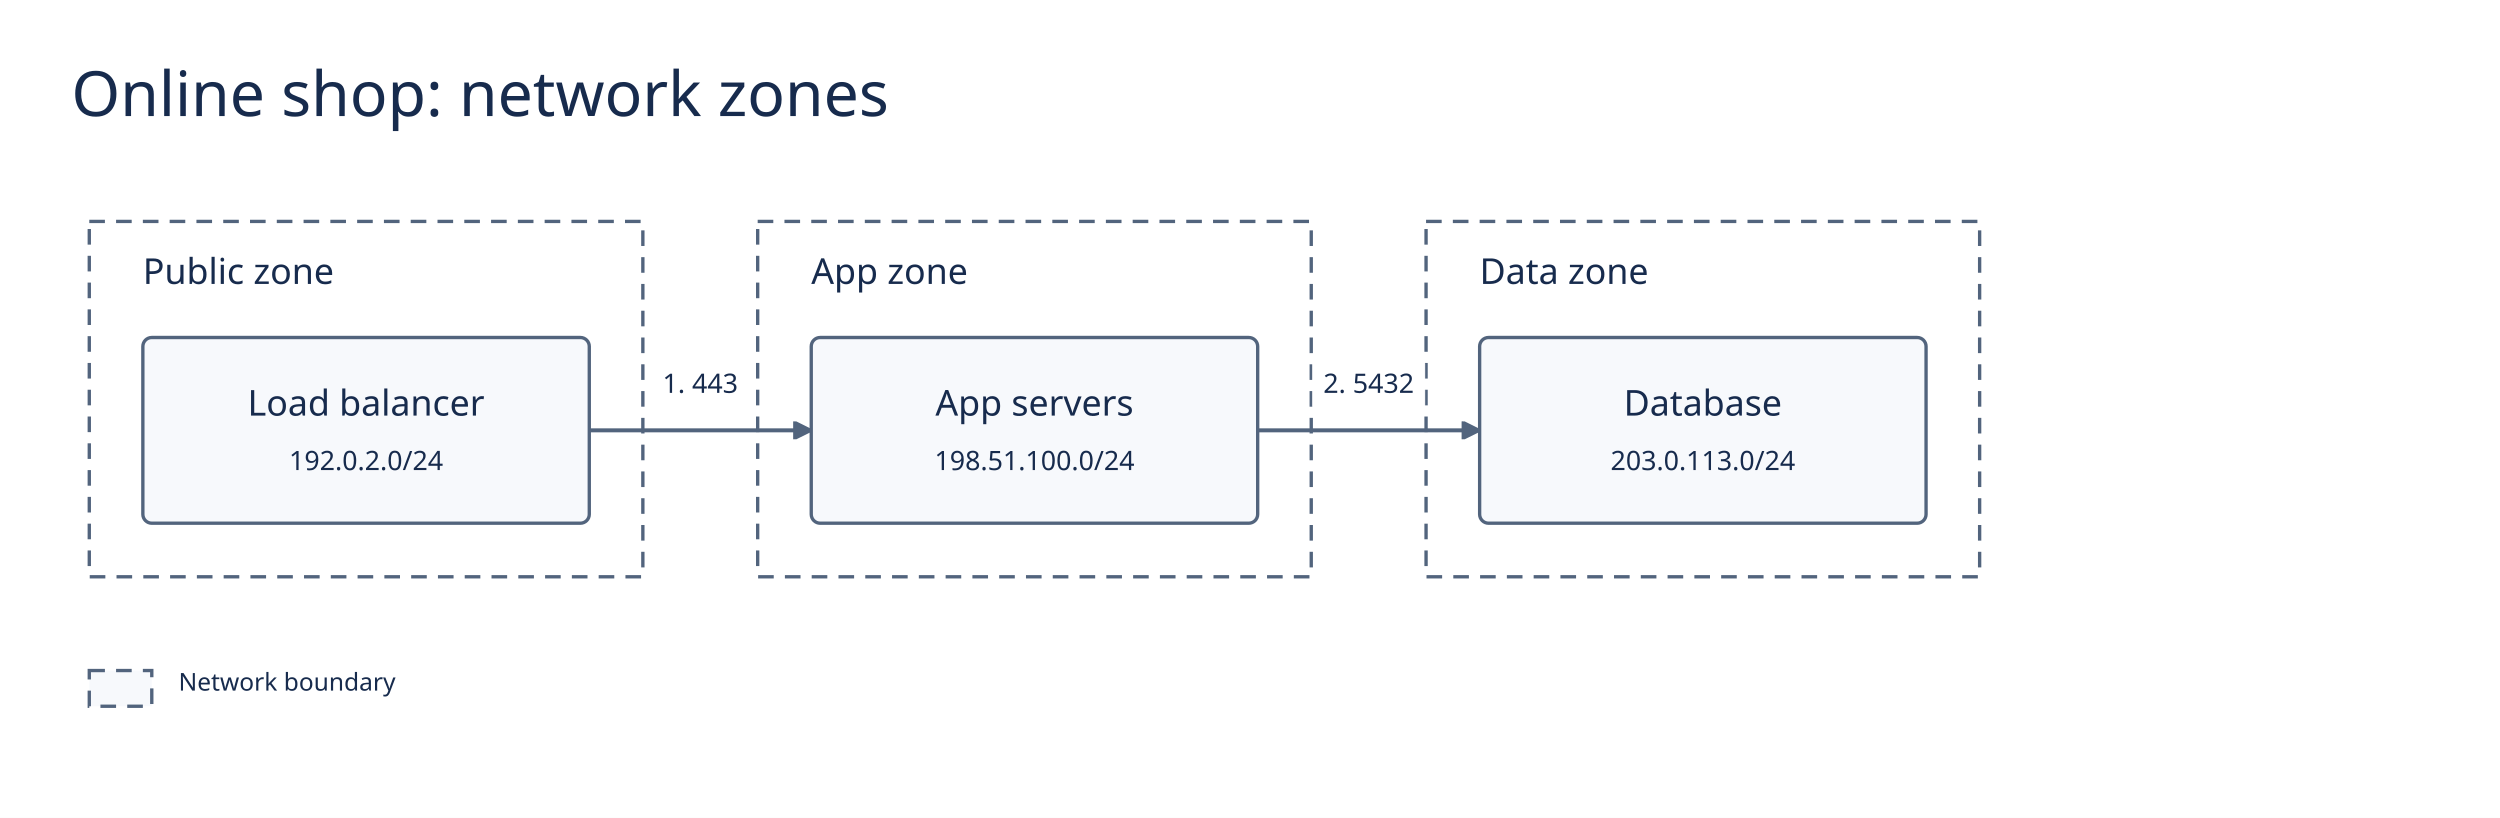
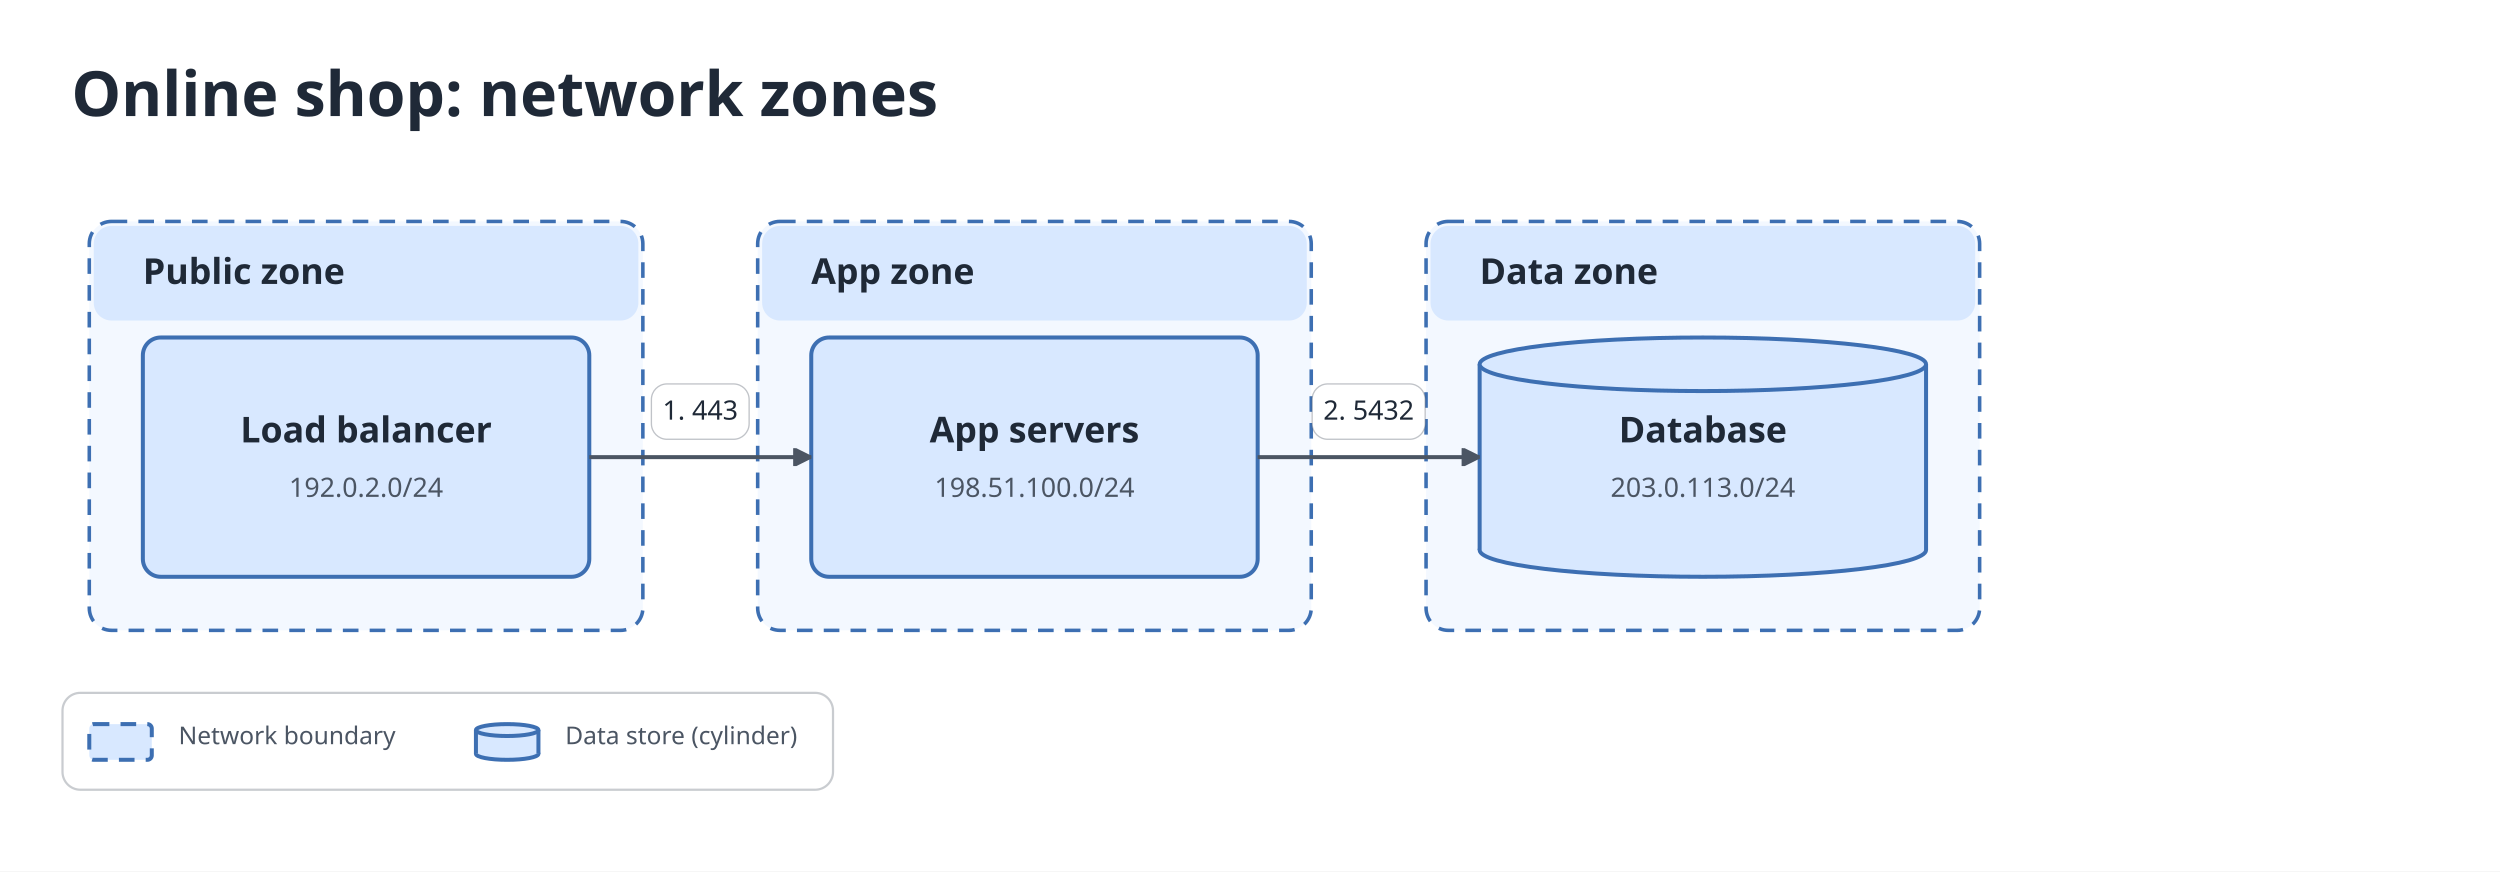
- <svg xmlns="http://www.w3.org/2000/svg" viewBox="0 0 1120 366.4" width="1120" height="366.4" lang="en" role="img" aria-labelledby="g3-en-document-title g3-en-document-desc" data-archatlas="0.1" data-measured-with="pillow">
+ <svg xmlns="http://www.w3.org/2000/svg" viewBox="0 0 1120 390.4" width="1120" height="390.4" lang="en" role="img" aria-labelledby="g3-en-document-title g3-en-document-desc" data-archatlas="0.1" data-measured-with="pillow">
  <defs>
    <marker id="g3-en-marker-peer-arrow" viewBox="0 0 10 10" refX="10" refY="5" markerWidth="8" markerHeight="8" markerUnits="userSpaceOnUse" orient="auto-start-reverse">
-       <path d="M 0 0 L 10 5 L 0 10 Z" fill="#52647d" stroke="#52647d" stroke-width="1.5" />
+       <path d="M 0 0 L 10 5 L 0 10 Z" fill="#4B5563" stroke="#4B5563" stroke-width="1.5" />
    </marker>
    <marker id="g3-en-marker-peer-circle" viewBox="0 0 10 10" refX="5" refY="5" markerWidth="8" markerHeight="8" markerUnits="userSpaceOnUse">
-       <circle cx="5" cy="5" r="3.5" fill="#ffffff" stroke="#52647d" stroke-width="1.5" />
+       <circle cx="5" cy="5" r="3.5" fill="#ffffff" stroke="#4B5563" stroke-width="1.5" />
    </marker>
  </defs>
-   <rect width="1120" height="366.4" fill="#ffffff" data-role="canvas" />
-   <rect id="g3-en-shape-group-g_pub" data-id="g_pub" data-role="group" data-parent="" data-kind="boundary" fill="#ffffff" stroke="#52647d" stroke-width="1.5" data-box="40 99.2 248 159.2" stroke-dasharray="7 5" x="40" y="99.2" width="248" height="159.2" rx="0" />
-   <rect id="g3-en-shape-node-lb" data-id="lb" data-role="node" data-parent="g_pub" data-kind="component" fill="#f7f9fc" stroke="#52647d" stroke-width="1.5" data-box="64 151.2 200 83.2" x="64" y="151.2" width="200" height="83.2" rx="4" />
-   <rect id="g3-en-shape-group-g_app" data-id="g_app" data-role="group" data-parent="" data-kind="boundary" fill="#ffffff" stroke="#52647d" stroke-width="1.5" data-box="339.438 99.2 248 159.2" stroke-dasharray="7 5" x="339.438" y="99.2" width="248" height="159.2" rx="0" />
-   <rect id="g3-en-shape-node-app" data-id="app" data-role="node" data-parent="g_app" data-kind="component" fill="#f7f9fc" stroke="#52647d" stroke-width="1.5" data-box="363.438 151.2 200 83.2" x="363.438" y="151.2" width="200" height="83.2" rx="4" />
-   <rect id="g3-en-shape-group-g_db" data-id="g_db" data-role="group" data-parent="" data-kind="boundary" fill="#ffffff" stroke="#52647d" stroke-width="1.5" data-box="638.875 99.2 248 159.2" stroke-dasharray="7 5" x="638.875" y="99.2" width="248" height="159.2" rx="0" />
-   <rect id="g3-en-shape-node-db" data-id="db" data-role="node" data-parent="g_db" data-kind="store" fill="#f7f9fc" stroke="#52647d" stroke-width="1.5" data-box="662.875 151.2 200 83.2" x="662.875" y="151.2" width="200" height="83.2" rx="4" />
-   <rect id="g3-en-shape-legend-swatch-__legend-swatch-0" data-id="__legend-swatch-0" data-role="legend-swatch" data-parent="" data-kind="component" fill="#f7f9fc" stroke="#52647d" stroke-width="1.5" data-box="40 300.4 28 16" stroke-dasharray="7 5" x="40" y="300.4" width="28" height="16" rx="0" />
-   <polyline id="g3-en-edge-edge-1" data-id="edge-1" data-role="edge" data-from="lb" data-to="app" data-kind="call" points="264,192.8 363.438,192.8" fill="none" stroke="#52647d" stroke-width="1.8" stroke-linejoin="round" marker-end="url(#g3-en-marker-peer-arrow)" />
-   <polyline id="g3-en-edge-edge-2" data-id="edge-2" data-role="edge" data-from="app" data-to="db" data-kind="data" points="563.438,192.8 662.875,192.8" fill="none" stroke="#52647d" stroke-width="1.8" stroke-linejoin="round" marker-end="url(#g3-en-marker-peer-arrow)" />
-   <rect id="g3-en-shape-label-bg-__edge-1-background" data-id="__edge-1-background" data-role="label-bg" data-parent="edge-1" x="291.828" y="160" width="43.781" height="24.8" fill="#ffffff" fill-opacity="0.92" rx="3" />
-   <rect id="g3-en-shape-label-bg-__edge-2-background" data-id="__edge-2-background" data-role="label-bg" data-parent="edge-2" x="587.836" y="160" width="50.641" height="24.8" fill="#ffffff" fill-opacity="0.92" rx="3" />
-   <text id="g3-en-text-title-figure-title" data-id="figure-title" data-role="title" data-owner="" x="32" y="52" data-source="Online shop: network zones" font-size="28" font-family="&quot;Noto Sans CJK SC&quot;, &quot;Source Han Sans SC&quot;, &quot;PingFang SC&quot;, &quot;Microsoft YaHei&quot;, &quot;WenQuanYi Zen Hei&quot;, &quot;Noto Sans&quot;, &quot;DejaVu Sans&quot;, &quot;Liberation Sans&quot;, sans-serif" text-anchor="start" fill="#172b4d" data-text-box="32 24 366.172 39.2">
+   <rect width="1120" height="390.4" fill="#ffffff" data-role="canvas" />
+   <rect id="g3-en-shape-group-g_pub" data-id="g_pub" data-role="group" data-parent="" data-kind="boundary" data-shape="card" fill="#F3F8FF" stroke="#3D6FB2" stroke-width="1.6" data-box="40 99.2 248 183.2" stroke-dasharray="7 5" x="40" y="99.2" width="248" height="183.2" rx="10" />
+   <rect data-role="header-band" data-parent="g_pub" x="42" y="101.2" width="244" height="42.4" rx="8" fill="#D8E8FF" />
+   <rect id="g3-en-shape-node-lb" data-id="lb" data-role="node" data-parent="g_pub" data-kind="component" data-shape="card" fill="#D8E8FF" stroke="#3D6FB2" stroke-width="1.8" data-box="64 151.2 200 107.2" x="64" y="151.2" width="200" height="107.2" rx="8" />
+   <rect id="g3-en-shape-group-g_app" data-id="g_app" data-role="group" data-parent="" data-kind="boundary" data-shape="card" fill="#F3F8FF" stroke="#3D6FB2" stroke-width="1.6" data-box="339.438 99.2 248 183.2" stroke-dasharray="7 5" x="339.438" y="99.2" width="248" height="183.2" rx="10" />
+   <rect data-role="header-band" data-parent="g_app" x="341.438" y="101.2" width="244" height="42.4" rx="8" fill="#D8E8FF" />
+   <rect id="g3-en-shape-node-app" data-id="app" data-role="node" data-parent="g_app" data-kind="component" data-shape="card" fill="#D8E8FF" stroke="#3D6FB2" stroke-width="1.8" data-box="363.438 151.2 200 107.2" x="363.438" y="151.2" width="200" height="107.2" rx="8" />
+   <rect id="g3-en-shape-group-g_db" data-id="g_db" data-role="group" data-parent="" data-kind="boundary" data-shape="card" fill="#F3F8FF" stroke="#3D6FB2" stroke-width="1.6" data-box="638.875 99.2 248 183.2" stroke-dasharray="7 5" x="638.875" y="99.2" width="248" height="183.2" rx="10" />
+   <rect data-role="header-band" data-parent="g_db" x="640.875" y="101.2" width="244" height="42.4" rx="8" fill="#D8E8FF" />
+   <g id="g3-en-shape-node-db" data-id="db" data-role="node" data-parent="g_db" data-kind="store" data-shape="database" fill="#D8E8FF" stroke="#3D6FB2" stroke-width="1.8" data-box="662.875 151.2 200 107.2">
+     <ellipse cx="762.875" cy="246.4" rx="100" ry="12" />
+     <rect x="662.875" y="163.2" width="200" height="83.2" stroke="none" />
+     <polyline points="662.875,163.2 662.875,246.4" fill="none" />
+     <polyline points="862.875,163.2 862.875,246.4" fill="none" />
+     <ellipse cx="762.875" cy="163.2" rx="100" ry="12" />
+   </g>
+   <rect id="g3-en-shape-legend-panel-__legend-panel" data-id="__legend-panel" data-role="legend-panel" data-parent="" data-kind="component" data-shape="card" fill="#ffffff" stroke="#4B5563" stroke-width="1" data-box="28 310.4 345.188 43.4" stroke-opacity="0.3" x="28" y="310.4" width="345.188" height="43.4" rx="8" />
+   <rect id="g3-en-shape-legend-swatch-__legend-swatch-0" data-id="__legend-swatch-0" data-role="legend-swatch" data-parent="" data-kind="component" data-shape="card" fill="#D8E8FF" stroke="#3D6FB2" stroke-width="1.8" data-box="40 324.4 28 16" stroke-dasharray="7 5" x="40" y="324.4" width="28" height="16" rx="2" />
+   <g id="g3-en-shape-legend-swatch-__legend-swatch-1" data-id="__legend-swatch-1" data-role="legend-swatch" data-parent="" data-kind="component" data-shape="database" fill="#D8E8FF" stroke="#3D6FB2" stroke-width="1.8" data-box="213.219 324.4 28 16">
+     <ellipse cx="227.219" cy="337.733" rx="14" ry="2.667" />
+     <rect x="213.219" y="327.067" width="28" height="10.667" stroke="none" />
+     <polyline points="213.219,327.067 213.219,337.733" fill="none" />
+     <polyline points="241.219,327.067 241.219,337.733" fill="none" />
+     <ellipse cx="227.219" cy="327.067" rx="14" ry="2.667" />
+   </g>
+   <polyline id="g3-en-edge-edge-1" data-id="edge-1" data-role="edge" data-from="lb" data-to="app" data-kind="call" points="264,204.8 363.438,204.8" fill="none" stroke="#4B5563" stroke-width="1.8" stroke-linejoin="round" marker-end="url(#g3-en-marker-peer-arrow)" />
+   <polyline id="g3-en-edge-edge-2" data-id="edge-2" data-role="edge" data-from="app" data-to="db" data-kind="data" points="563.438,204.8 662.875,204.8" fill="none" stroke="#4B5563" stroke-width="1.8" stroke-linejoin="round" marker-end="url(#g3-en-marker-peer-arrow)" />
+   <rect id="g3-en-shape-label-bg-__edge-1-background" data-id="__edge-1-background" data-role="label-bg" data-parent="edge-1" x="291.828" y="172" width="43.781" height="24.8" fill="#ffffff" fill-opacity="0.96" rx="7" stroke="#4B5563" stroke-opacity="0.35" stroke-width="0.6" />
+   <rect id="g3-en-shape-label-bg-__edge-2-background" data-id="__edge-2-background" data-role="label-bg" data-parent="edge-2" x="587.836" y="172" width="50.641" height="24.8" fill="#ffffff" fill-opacity="0.96" rx="7" stroke="#4B5563" stroke-opacity="0.35" stroke-width="0.6" />
+   <text id="g3-en-text-title-figure-title" data-id="figure-title" data-role="title" data-owner="" x="32" y="52" data-source="Online shop: network zones" font-size="28" font-family="&quot;Noto Sans CJK SC&quot;, &quot;Source Han Sans SC&quot;, &quot;PingFang SC&quot;, &quot;Microsoft YaHei&quot;, &quot;WenQuanYi Zen Hei&quot;, &quot;Noto Sans&quot;, &quot;DejaVu Sans&quot;, &quot;Liberation Sans&quot;, sans-serif" font-weight="700" text-anchor="start" fill="#1F2937" data-text-box="32 24 388.219 39.2">
    <tspan x="32" y="52">
      <tspan font-family="Noto Sans" x="32">Online</tspan>
-       <tspan font-family="Noto Sans" x="118.703"> </tspan>
-       <tspan font-family="Noto Sans" x="125.984">shop:</tspan>
-       <tspan font-family="Noto Sans" x="198.344"> </tspan>
-       <tspan font-family="Noto Sans" x="205.625">network</tspan>
-       <tspan font-family="Noto Sans" x="314.297"> </tspan>
-       <tspan font-family="Noto Sans" x="321.578">zones</tspan>
+       <tspan font-family="Noto Sans" x="124.703"> </tspan>
+       <tspan font-family="Noto Sans" x="131.984">shop:</tspan>
+       <tspan font-family="Noto Sans" x="207.328"> </tspan>
+       <tspan font-family="Noto Sans" x="214.609">network</tspan>
+       <tspan font-family="Noto Sans" x="333.078"> </tspan>
+       <tspan font-family="Noto Sans" x="340.359">zones</tspan>
    </tspan>
  </text>
-   <text id="g3-en-text-group-title-g_pub-title" data-id="g_pub-title" data-role="group-title" data-owner="g_pub" x="64" y="127.2" data-source="Public zone" font-size="16" font-family="&quot;Noto Sans CJK SC&quot;, &quot;Source Han Sans SC&quot;, &quot;PingFang SC&quot;, &quot;Microsoft YaHei&quot;, &quot;WenQuanYi Zen Hei&quot;, &quot;Noto Sans&quot;, &quot;DejaVu Sans&quot;, &quot;Liberation Sans&quot;, sans-serif" text-anchor="start" fill="#172b4d" data-text-box="64 111.2 85.641 22.4">
+   <text id="g3-en-text-group-title-g_pub-title" data-id="g_pub-title" data-role="group-title" data-owner="g_pub" x="64" y="127.2" data-source="Public zone" font-size="16" font-family="&quot;Noto Sans CJK SC&quot;, &quot;Source Han Sans SC&quot;, &quot;PingFang SC&quot;, &quot;Microsoft YaHei&quot;, &quot;WenQuanYi Zen Hei&quot;, &quot;Noto Sans&quot;, &quot;DejaVu Sans&quot;, &quot;Liberation Sans&quot;, sans-serif" font-weight="700" text-anchor="start" fill="#1F2937" data-text-box="64 111.2 90.5 22.4">
    <tspan x="64" y="127.2">
      <tspan font-family="Noto Sans" x="64">Public</tspan>
-       <tspan font-family="Noto Sans" x="109.359"> </tspan>
-       <tspan font-family="Noto Sans" x="113.516">zone</tspan>
+       <tspan font-family="Noto Sans" x="112.656"> </tspan>
+       <tspan font-family="Noto Sans" x="116.812">zone</tspan>
    </tspan>
  </text>
-   <text id="g3-en-text-name-lb-name" data-id="lb-name" data-role="name" data-owner="lb" x="164" y="186.2" data-source="Load balancer" font-size="16" font-family="&quot;Noto Sans CJK SC&quot;, &quot;Source Han Sans SC&quot;, &quot;PingFang SC&quot;, &quot;Microsoft YaHei&quot;, &quot;WenQuanYi Zen Hei&quot;, &quot;Noto Sans&quot;, &quot;DejaVu Sans&quot;, &quot;Liberation Sans&quot;, sans-serif" text-anchor="start" fill="#172b4d" data-text-box="110.914 170.2 106.172 22.4">
-     <tspan x="110.914" y="186.2">
-       <tspan font-family="Noto Sans" x="110.914">Load</tspan>
-       <tspan font-family="Noto Sans" x="147.805"> </tspan>
-       <tspan font-family="Noto Sans" x="151.961">balancer</tspan>
+   <text id="g3-en-text-name-lb-name" data-id="lb-name" data-role="name" data-owner="lb" x="164" y="198.2" data-source="Load balancer" font-size="16" font-family="&quot;Noto Sans CJK SC&quot;, &quot;Source Han Sans SC&quot;, &quot;PingFang SC&quot;, &quot;Microsoft YaHei&quot;, &quot;WenQuanYi Zen Hei&quot;, &quot;Noto Sans&quot;, &quot;DejaVu Sans&quot;, &quot;Liberation Sans&quot;, sans-serif" font-weight="700" text-anchor="start" fill="#1F2937" data-text-box="107.672 182.2 112.656 22.4">
+     <tspan x="107.672" y="198.2">
+       <tspan font-family="Noto Sans" x="107.672">Load</tspan>
+       <tspan font-family="Noto Sans" x="146.406"> </tspan>
+       <tspan font-family="Noto Sans" x="150.562">balancer</tspan>
    </tspan>
  </text>
-   <text id="g3-en-text-sub-lb-sub" data-id="lb-sub" data-role="sub" data-owner="lb" x="164" y="210.6" data-source="192.0.2.0/24" font-size="12" font-family="&quot;Noto Sans CJK SC&quot;, &quot;Source Han Sans SC&quot;, &quot;PingFang SC&quot;, &quot;Microsoft YaHei&quot;, &quot;WenQuanYi Zen Hei&quot;, &quot;Noto Sans&quot;, &quot;DejaVu Sans&quot;, &quot;Liberation Sans&quot;, sans-serif" text-anchor="start" fill="#172b4d" data-text-box="129.5 198.6 69 16.8">
-     <tspan x="129.5" y="210.6">
+   <text id="g3-en-text-sub-lb-sub" data-id="lb-sub" data-role="sub" data-owner="lb" x="164" y="222.6" data-source="192.0.2.0/24" font-size="12" font-family="&quot;Noto Sans CJK SC&quot;, &quot;Source Han Sans SC&quot;, &quot;PingFang SC&quot;, &quot;Microsoft YaHei&quot;, &quot;WenQuanYi Zen Hei&quot;, &quot;Noto Sans&quot;, &quot;DejaVu Sans&quot;, &quot;Liberation Sans&quot;, sans-serif" font-weight="400" text-anchor="start" fill="#4B5563" data-text-box="129.5 210.6 69 16.8">
+     <tspan x="129.5" y="222.6">
      <tspan font-family="Noto Sans" x="129.5">192.0.2.0/24</tspan>
    </tspan>
  </text>
-   <text id="g3-en-text-group-title-g_app-title" data-id="g_app-title" data-role="group-title" data-owner="g_app" x="363.438" y="127.2" data-source="App zone" font-size="16" font-family="&quot;Noto Sans CJK SC&quot;, &quot;Source Han Sans SC&quot;, &quot;PingFang SC&quot;, &quot;Microsoft YaHei&quot;, &quot;WenQuanYi Zen Hei&quot;, &quot;Noto Sans&quot;, &quot;DejaVu Sans&quot;, &quot;Liberation Sans&quot;, sans-serif" text-anchor="start" fill="#172b4d" data-text-box="363.438 111.2 70.188 22.4">
+   <text id="g3-en-text-group-title-g_app-title" data-id="g_app-title" data-role="group-title" data-owner="g_app" x="363.438" y="127.2" data-source="App zone" font-size="16" font-family="&quot;Noto Sans CJK SC&quot;, &quot;Source Han Sans SC&quot;, &quot;PingFang SC&quot;, &quot;Microsoft YaHei&quot;, &quot;WenQuanYi Zen Hei&quot;, &quot;Noto Sans&quot;, &quot;DejaVu Sans&quot;, &quot;Liberation Sans&quot;, sans-serif" font-weight="700" text-anchor="start" fill="#1F2937" data-text-box="363.438 111.2 73.141 22.4">
    <tspan x="363.438" y="127.2">
      <tspan font-family="Noto Sans" x="363.438">App</tspan>
-       <tspan font-family="Noto Sans" x="393.344"> </tspan>
-       <tspan font-family="Noto Sans" x="397.5">zone</tspan>
+       <tspan font-family="Noto Sans" x="394.734"> </tspan>
+       <tspan font-family="Noto Sans" x="398.891">zone</tspan>
    </tspan>
  </text>
-   <text id="g3-en-text-name-app-name" data-id="app-name" data-role="name" data-owner="app" x="463.438" y="186.2" data-source="App servers" font-size="16" font-family="&quot;Noto Sans CJK SC&quot;, &quot;Source Han Sans SC&quot;, &quot;PingFang SC&quot;, &quot;Microsoft YaHei&quot;, &quot;WenQuanYi Zen Hei&quot;, &quot;Noto Sans&quot;, &quot;DejaVu Sans&quot;, &quot;Liberation Sans&quot;, sans-serif" text-anchor="start" fill="#172b4d" data-text-box="419.047 170.2 88.781 22.4">
-     <tspan x="419.047" y="186.2">
-       <tspan font-family="Noto Sans" x="419.047">App</tspan>
-       <tspan font-family="Noto Sans" x="448.953"> </tspan>
-       <tspan font-family="Noto Sans" x="453.109">servers</tspan>
+   <text id="g3-en-text-name-app-name" data-id="app-name" data-role="name" data-owner="app" x="463.438" y="198.2" data-source="App servers" font-size="16" font-family="&quot;Noto Sans CJK SC&quot;, &quot;Source Han Sans SC&quot;, &quot;PingFang SC&quot;, &quot;Microsoft YaHei&quot;, &quot;WenQuanYi Zen Hei&quot;, &quot;Noto Sans&quot;, &quot;DejaVu Sans&quot;, &quot;Liberation Sans&quot;, sans-serif" font-weight="700" text-anchor="start" fill="#1F2937" data-text-box="416.484 182.2 93.906 22.4">
+     <tspan x="416.484" y="198.2">
+       <tspan font-family="Noto Sans" x="416.484">App</tspan>
+       <tspan font-family="Noto Sans" x="447.781"> </tspan>
+       <tspan font-family="Noto Sans" x="451.938">servers</tspan>
    </tspan>
  </text>
-   <text id="g3-en-text-sub-app-sub" data-id="app-sub" data-role="sub" data-owner="app" x="463.438" y="210.6" data-source="198.51.100.0/24" font-size="12" font-family="&quot;Noto Sans CJK SC&quot;, &quot;Source Han Sans SC&quot;, &quot;PingFang SC&quot;, &quot;Microsoft YaHei&quot;, &quot;WenQuanYi Zen Hei&quot;, &quot;Noto Sans&quot;, &quot;DejaVu Sans&quot;, &quot;Liberation Sans&quot;, sans-serif" text-anchor="start" fill="#172b4d" data-text-box="418.648 198.6 89.578 16.8">
-     <tspan x="418.648" y="210.6">
+   <text id="g3-en-text-sub-app-sub" data-id="app-sub" data-role="sub" data-owner="app" x="463.438" y="222.6" data-source="198.51.100.0/24" font-size="12" font-family="&quot;Noto Sans CJK SC&quot;, &quot;Source Han Sans SC&quot;, &quot;PingFang SC&quot;, &quot;Microsoft YaHei&quot;, &quot;WenQuanYi Zen Hei&quot;, &quot;Noto Sans&quot;, &quot;DejaVu Sans&quot;, &quot;Liberation Sans&quot;, sans-serif" font-weight="400" text-anchor="start" fill="#4B5563" data-text-box="418.648 210.6 89.578 16.8">
+     <tspan x="418.648" y="222.6">
      <tspan font-family="Noto Sans" x="418.648">198.51.100.0/24</tspan>
    </tspan>
  </text>
-   <text id="g3-en-text-group-title-g_db-title" data-id="g_db-title" data-role="group-title" data-owner="g_db" x="662.875" y="127.2" data-source="Data zone" font-size="16" font-family="&quot;Noto Sans CJK SC&quot;, &quot;Source Han Sans SC&quot;, &quot;PingFang SC&quot;, &quot;Microsoft YaHei&quot;, &quot;WenQuanYi Zen Hei&quot;, &quot;Noto Sans&quot;, &quot;DejaVu Sans&quot;, &quot;Liberation Sans&quot;, sans-serif" text-anchor="start" fill="#172b4d" data-text-box="662.875 111.2 75.688 22.4">
+   <text id="g3-en-text-group-title-g_db-title" data-id="g_db-title" data-role="group-title" data-owner="g_db" x="662.875" y="127.2" data-source="Data zone" font-size="16" font-family="&quot;Noto Sans CJK SC&quot;, &quot;Source Han Sans SC&quot;, &quot;PingFang SC&quot;, &quot;Microsoft YaHei&quot;, &quot;WenQuanYi Zen Hei&quot;, &quot;Noto Sans&quot;, &quot;DejaVu Sans&quot;, &quot;Liberation Sans&quot;, sans-serif" font-weight="700" text-anchor="start" fill="#1F2937" data-text-box="662.875 111.2 79.938 22.4">
    <tspan x="662.875" y="127.2">
      <tspan font-family="Noto Sans" x="662.875">Data</tspan>
-       <tspan font-family="Noto Sans" x="698.281"> </tspan>
-       <tspan font-family="Noto Sans" x="702.438">zone</tspan>
+       <tspan font-family="Noto Sans" x="700.969"> </tspan>
+       <tspan font-family="Noto Sans" x="705.125">zone</tspan>
    </tspan>
  </text>
-   <text id="g3-en-text-name-db-name" data-id="db-name" data-role="name" data-owner="db" x="762.875" y="186.2" data-source="Database" font-size="16" font-family="&quot;Noto Sans CJK SC&quot;, &quot;Source Han Sans SC&quot;, &quot;PingFang SC&quot;, &quot;Microsoft YaHei&quot;, &quot;WenQuanYi Zen Hei&quot;, &quot;Noto Sans&quot;, &quot;DejaVu Sans&quot;, &quot;Liberation Sans&quot;, sans-serif" text-anchor="start" fill="#172b4d" data-text-box="727.422 170.2 70.906 22.4">
-     <tspan x="727.422" y="186.2">
-       <tspan font-family="Noto Sans" x="727.422">Database</tspan>
+   <text id="g3-en-text-name-db-name" data-id="db-name" data-role="name" data-owner="db" x="762.875" y="198.2" data-source="Database" font-size="16" font-family="&quot;Noto Sans CJK SC&quot;, &quot;Source Han Sans SC&quot;, &quot;PingFang SC&quot;, &quot;Microsoft YaHei&quot;, &quot;WenQuanYi Zen Hei&quot;, &quot;Noto Sans&quot;, &quot;DejaVu Sans&quot;, &quot;Liberation Sans&quot;, sans-serif" font-weight="700" text-anchor="start" fill="#1F2937" data-text-box="725.234 182.2 75.281 22.4">
+     <tspan x="725.234" y="198.2">
+       <tspan font-family="Noto Sans" x="725.234">Database</tspan>
    </tspan>
  </text>
-   <text id="g3-en-text-sub-db-sub" data-id="db-sub" data-role="sub" data-owner="db" x="762.875" y="210.6" data-source="203.0.113.0/24" font-size="12" font-family="&quot;Noto Sans CJK SC&quot;, &quot;Source Han Sans SC&quot;, &quot;PingFang SC&quot;, &quot;Microsoft YaHei&quot;, &quot;WenQuanYi Zen Hei&quot;, &quot;Noto Sans&quot;, &quot;DejaVu Sans&quot;, &quot;Liberation Sans&quot;, sans-serif" text-anchor="start" fill="#172b4d" data-text-box="721.516 198.6 82.719 16.8">
-     <tspan x="721.516" y="210.6">
+   <text id="g3-en-text-sub-db-sub" data-id="db-sub" data-role="sub" data-owner="db" x="762.875" y="222.6" data-source="203.0.113.0/24" font-size="12" font-family="&quot;Noto Sans CJK SC&quot;, &quot;Source Han Sans SC&quot;, &quot;PingFang SC&quot;, &quot;Microsoft YaHei&quot;, &quot;WenQuanYi Zen Hei&quot;, &quot;Noto Sans&quot;, &quot;DejaVu Sans&quot;, &quot;Liberation Sans&quot;, sans-serif" font-weight="400" text-anchor="start" fill="#4B5563" data-text-box="721.516 210.6 82.719 16.8">
+     <tspan x="721.516" y="222.6">
      <tspan font-family="Noto Sans" x="721.516">203.0.113.0/24</tspan>
    </tspan>
  </text>
-   <text id="g3-en-text-edge-label-edge-1-label" data-id="edge-1-label" data-role="edge-label" data-owner="edge-1" x="313.719" y="176" data-source="1. 443" font-size="12" font-family="&quot;Noto Sans CJK SC&quot;, &quot;Source Han Sans SC&quot;, &quot;PingFang SC&quot;, &quot;Microsoft YaHei&quot;, &quot;WenQuanYi Zen Hei&quot;, &quot;Noto Sans&quot;, &quot;DejaVu Sans&quot;, &quot;Liberation Sans&quot;, sans-serif" text-anchor="start" fill="#172b4d" data-text-box="296.828 164 33.781 16.8">
-     <tspan x="296.828" y="176">
+   <text id="g3-en-text-edge-label-edge-1-label" data-id="edge-1-label" data-role="edge-label" data-owner="edge-1" x="313.719" y="188" data-source="1. 443" font-size="12" font-family="&quot;Noto Sans CJK SC&quot;, &quot;Source Han Sans SC&quot;, &quot;PingFang SC&quot;, &quot;Microsoft YaHei&quot;, &quot;WenQuanYi Zen Hei&quot;, &quot;Noto Sans&quot;, &quot;DejaVu Sans&quot;, &quot;Liberation Sans&quot;, sans-serif" font-weight="400" text-anchor="start" fill="#1F2937" data-text-box="296.828 176 33.781 16.8">
+     <tspan x="296.828" y="188">
      <tspan font-family="Noto Sans" x="296.828">1.</tspan>
      <tspan font-family="Noto Sans" x="306.906"> </tspan>
      <tspan font-family="Noto Sans" x="310.031">443</tspan>
    </tspan>
  </text>
-   <text id="g3-en-text-edge-label-edge-2-label" data-id="edge-2-label" data-role="edge-label" data-owner="edge-2" x="613.156" y="176" data-source="2. 5432" font-size="12" font-family="&quot;Noto Sans CJK SC&quot;, &quot;Source Han Sans SC&quot;, &quot;PingFang SC&quot;, &quot;Microsoft YaHei&quot;, &quot;WenQuanYi Zen Hei&quot;, &quot;Noto Sans&quot;, &quot;DejaVu Sans&quot;, &quot;Liberation Sans&quot;, sans-serif" text-anchor="start" fill="#172b4d" data-text-box="592.836 164 40.641 16.8">
-     <tspan x="592.836" y="176">
+   <text id="g3-en-text-edge-label-edge-2-label" data-id="edge-2-label" data-role="edge-label" data-owner="edge-2" x="613.156" y="188" data-source="2. 5432" font-size="12" font-family="&quot;Noto Sans CJK SC&quot;, &quot;Source Han Sans SC&quot;, &quot;PingFang SC&quot;, &quot;Microsoft YaHei&quot;, &quot;WenQuanYi Zen Hei&quot;, &quot;Noto Sans&quot;, &quot;DejaVu Sans&quot;, &quot;Liberation Sans&quot;, sans-serif" font-weight="400" text-anchor="start" fill="#1F2937" data-text-box="592.836 176 40.641 16.8">
+     <tspan x="592.836" y="188">
      <tspan font-family="Noto Sans" x="592.836">2.</tspan>
      <tspan font-family="Noto Sans" x="602.914"> </tspan>
      <tspan font-family="Noto Sans" x="606.039">5432</tspan>
    </tspan>
  </text>
-   <text id="g3-en-text-legend-legend-0" data-id="legend-0" data-role="legend" data-owner="" x="80" y="309.4" data-source="Network boundary" font-size="11" font-family="&quot;Noto Sans CJK SC&quot;, &quot;Source Han Sans SC&quot;, &quot;PingFang SC&quot;, &quot;Microsoft YaHei&quot;, &quot;WenQuanYi Zen Hei&quot;, &quot;Noto Sans&quot;, &quot;DejaVu Sans&quot;, &quot;Liberation Sans&quot;, sans-serif" text-anchor="start" fill="#172b4d" data-text-box="80 298.4 97.219 15.4">
-     <tspan x="80" y="309.4">
+   <text id="g3-en-text-legend-legend-0" data-id="legend-0" data-role="legend" data-owner="" x="80" y="333.4" data-source="Network boundary" font-size="11" font-family="&quot;Noto Sans CJK SC&quot;, &quot;Source Han Sans SC&quot;, &quot;PingFang SC&quot;, &quot;Microsoft YaHei&quot;, &quot;WenQuanYi Zen Hei&quot;, &quot;Noto Sans&quot;, &quot;DejaVu Sans&quot;, &quot;Liberation Sans&quot;, sans-serif" font-weight="400" text-anchor="start" fill="#4B5563" data-text-box="80 322.4 97.219 15.4">
+     <tspan x="80" y="333.4">
      <tspan font-family="Noto Sans" x="80">Network</tspan>
      <tspan font-family="Noto Sans" x="124.25"> </tspan>
      <tspan font-family="Noto Sans" x="127.109">boundary</tspan>
    </tspan>
  </text>
+   <text id="g3-en-text-legend-legend-1" data-id="legend-1" data-role="legend" data-owner="" x="253.219" y="333.4" data-source="Data store (cylinder)" font-size="11" font-family="&quot;Noto Sans CJK SC&quot;, &quot;Source Han Sans SC&quot;, &quot;PingFang SC&quot;, &quot;Microsoft YaHei&quot;, &quot;WenQuanYi Zen Hei&quot;, &quot;Noto Sans&quot;, &quot;DejaVu Sans&quot;, &quot;Liberation Sans&quot;, sans-serif" font-weight="400" text-anchor="start" fill="#4B5563" data-text-box="253.219 322.4 103.969 15.4">
+     <tspan x="253.219" y="333.4">
+       <tspan font-family="Noto Sans" x="253.219">Data</tspan>
+       <tspan font-family="Noto Sans" x="277.562"> </tspan>
+       <tspan font-family="Noto Sans" x="280.422">store</tspan>
+       <tspan font-family="Noto Sans" x="306.844"> </tspan>
+       <tspan font-family="Noto Sans" x="309.703">(cylinder)</tspan>
+     </tspan>
+   </text>
</svg>
